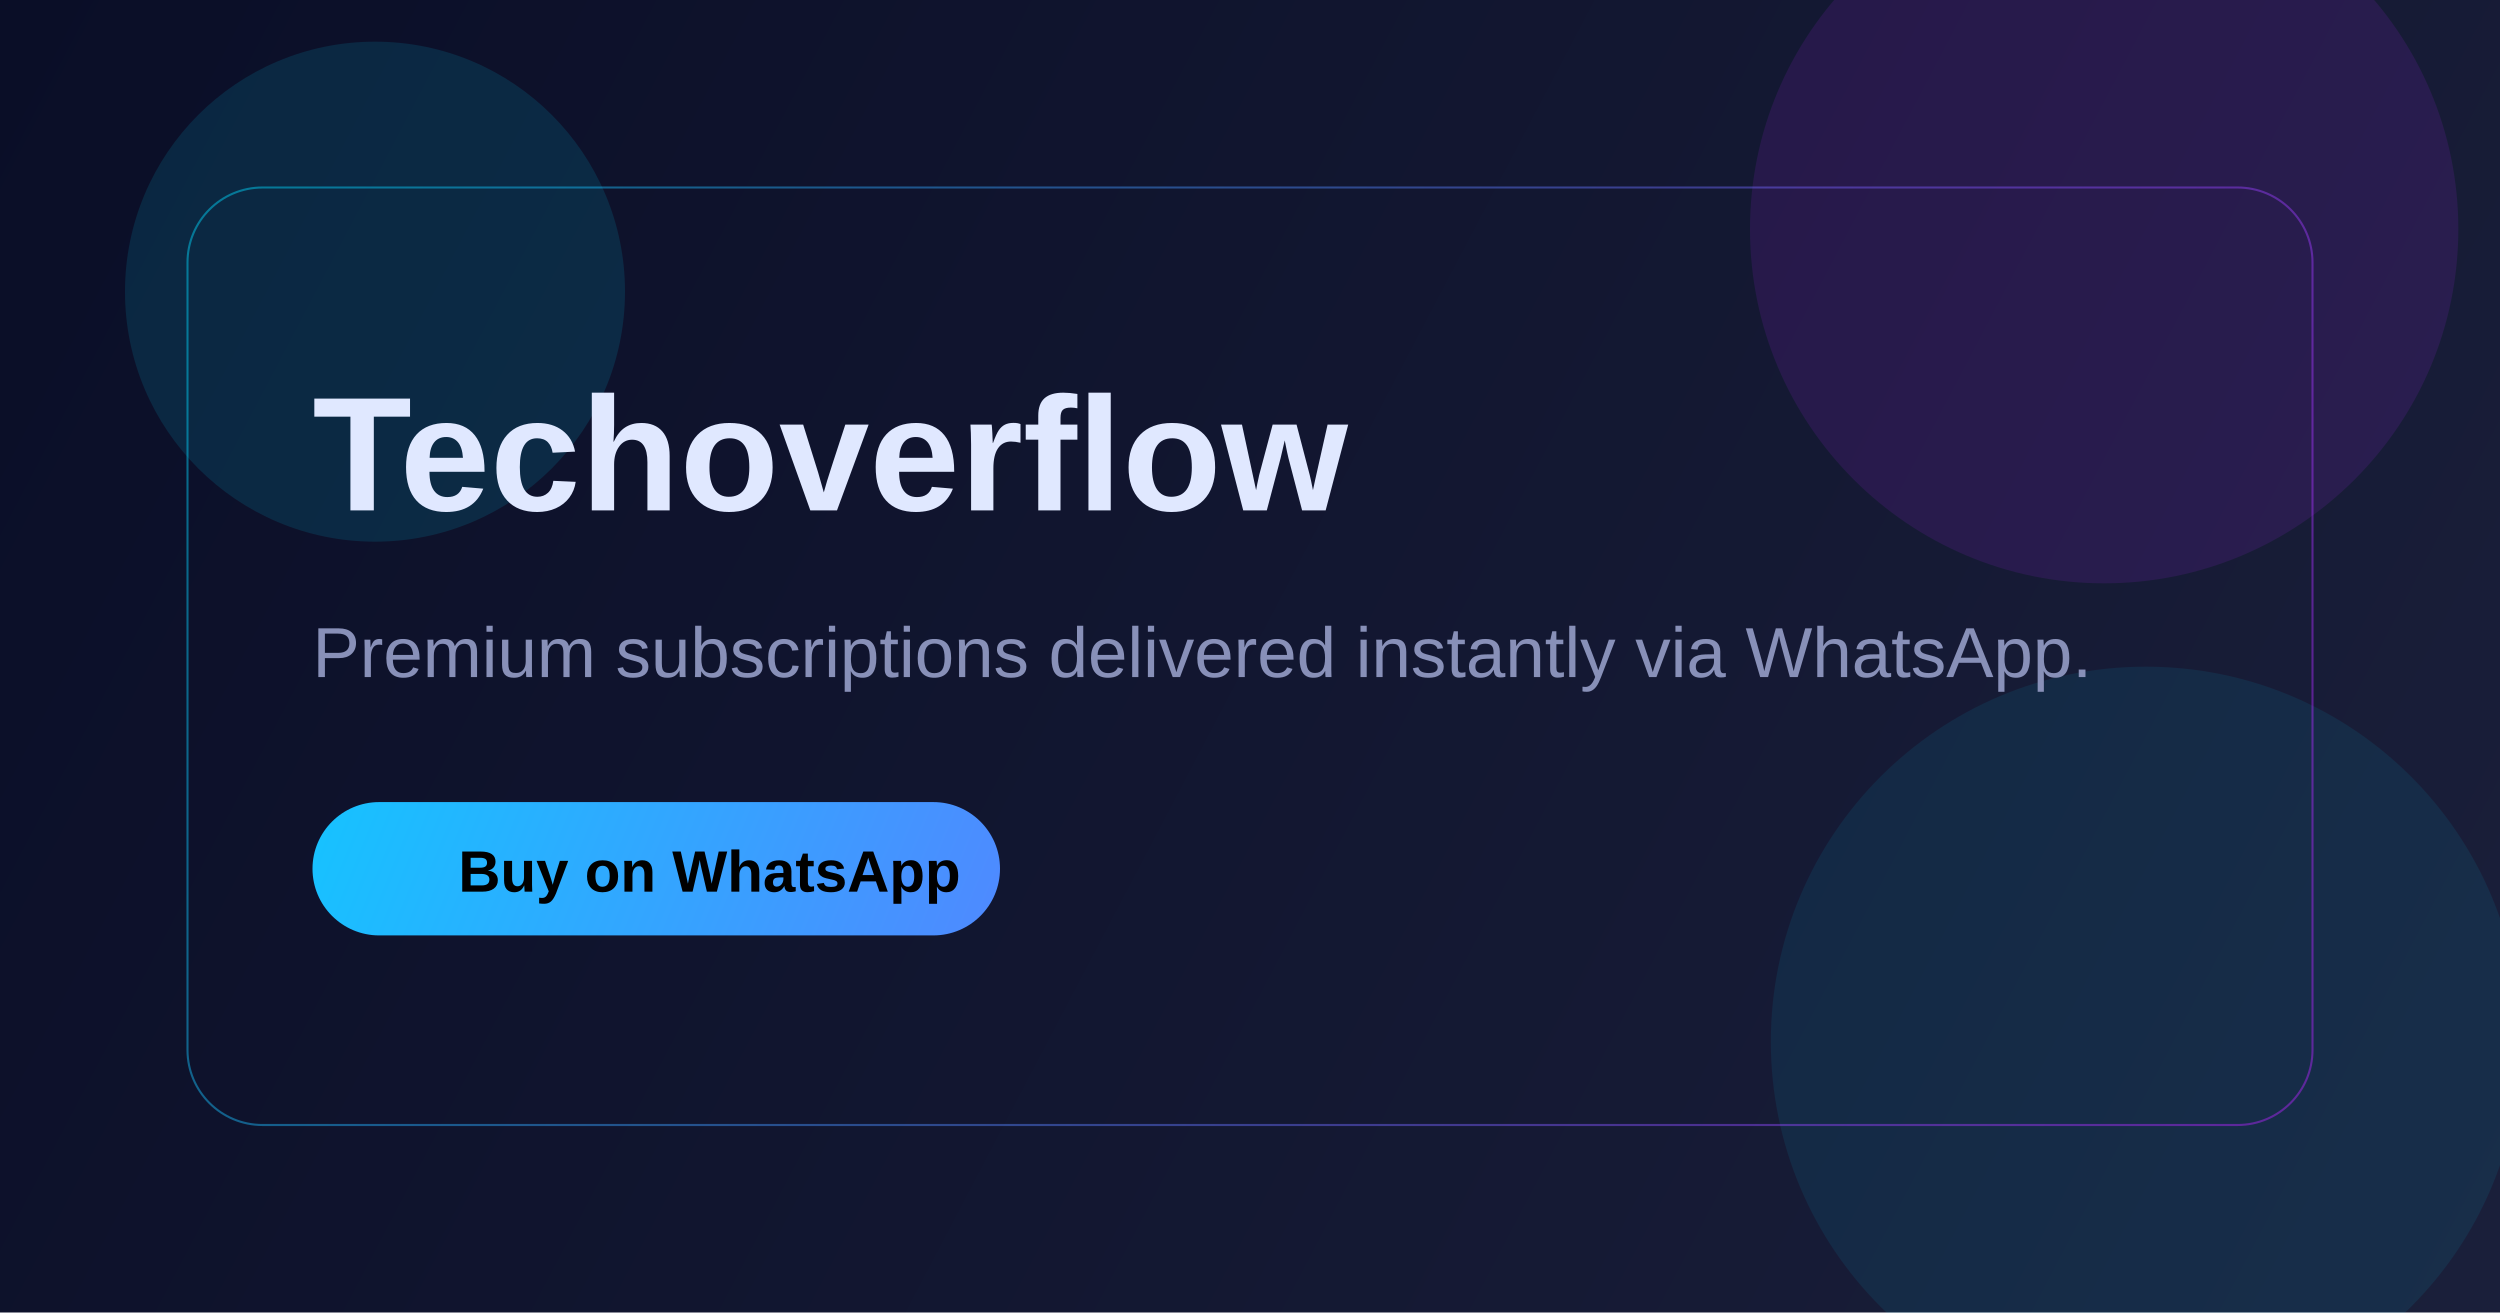
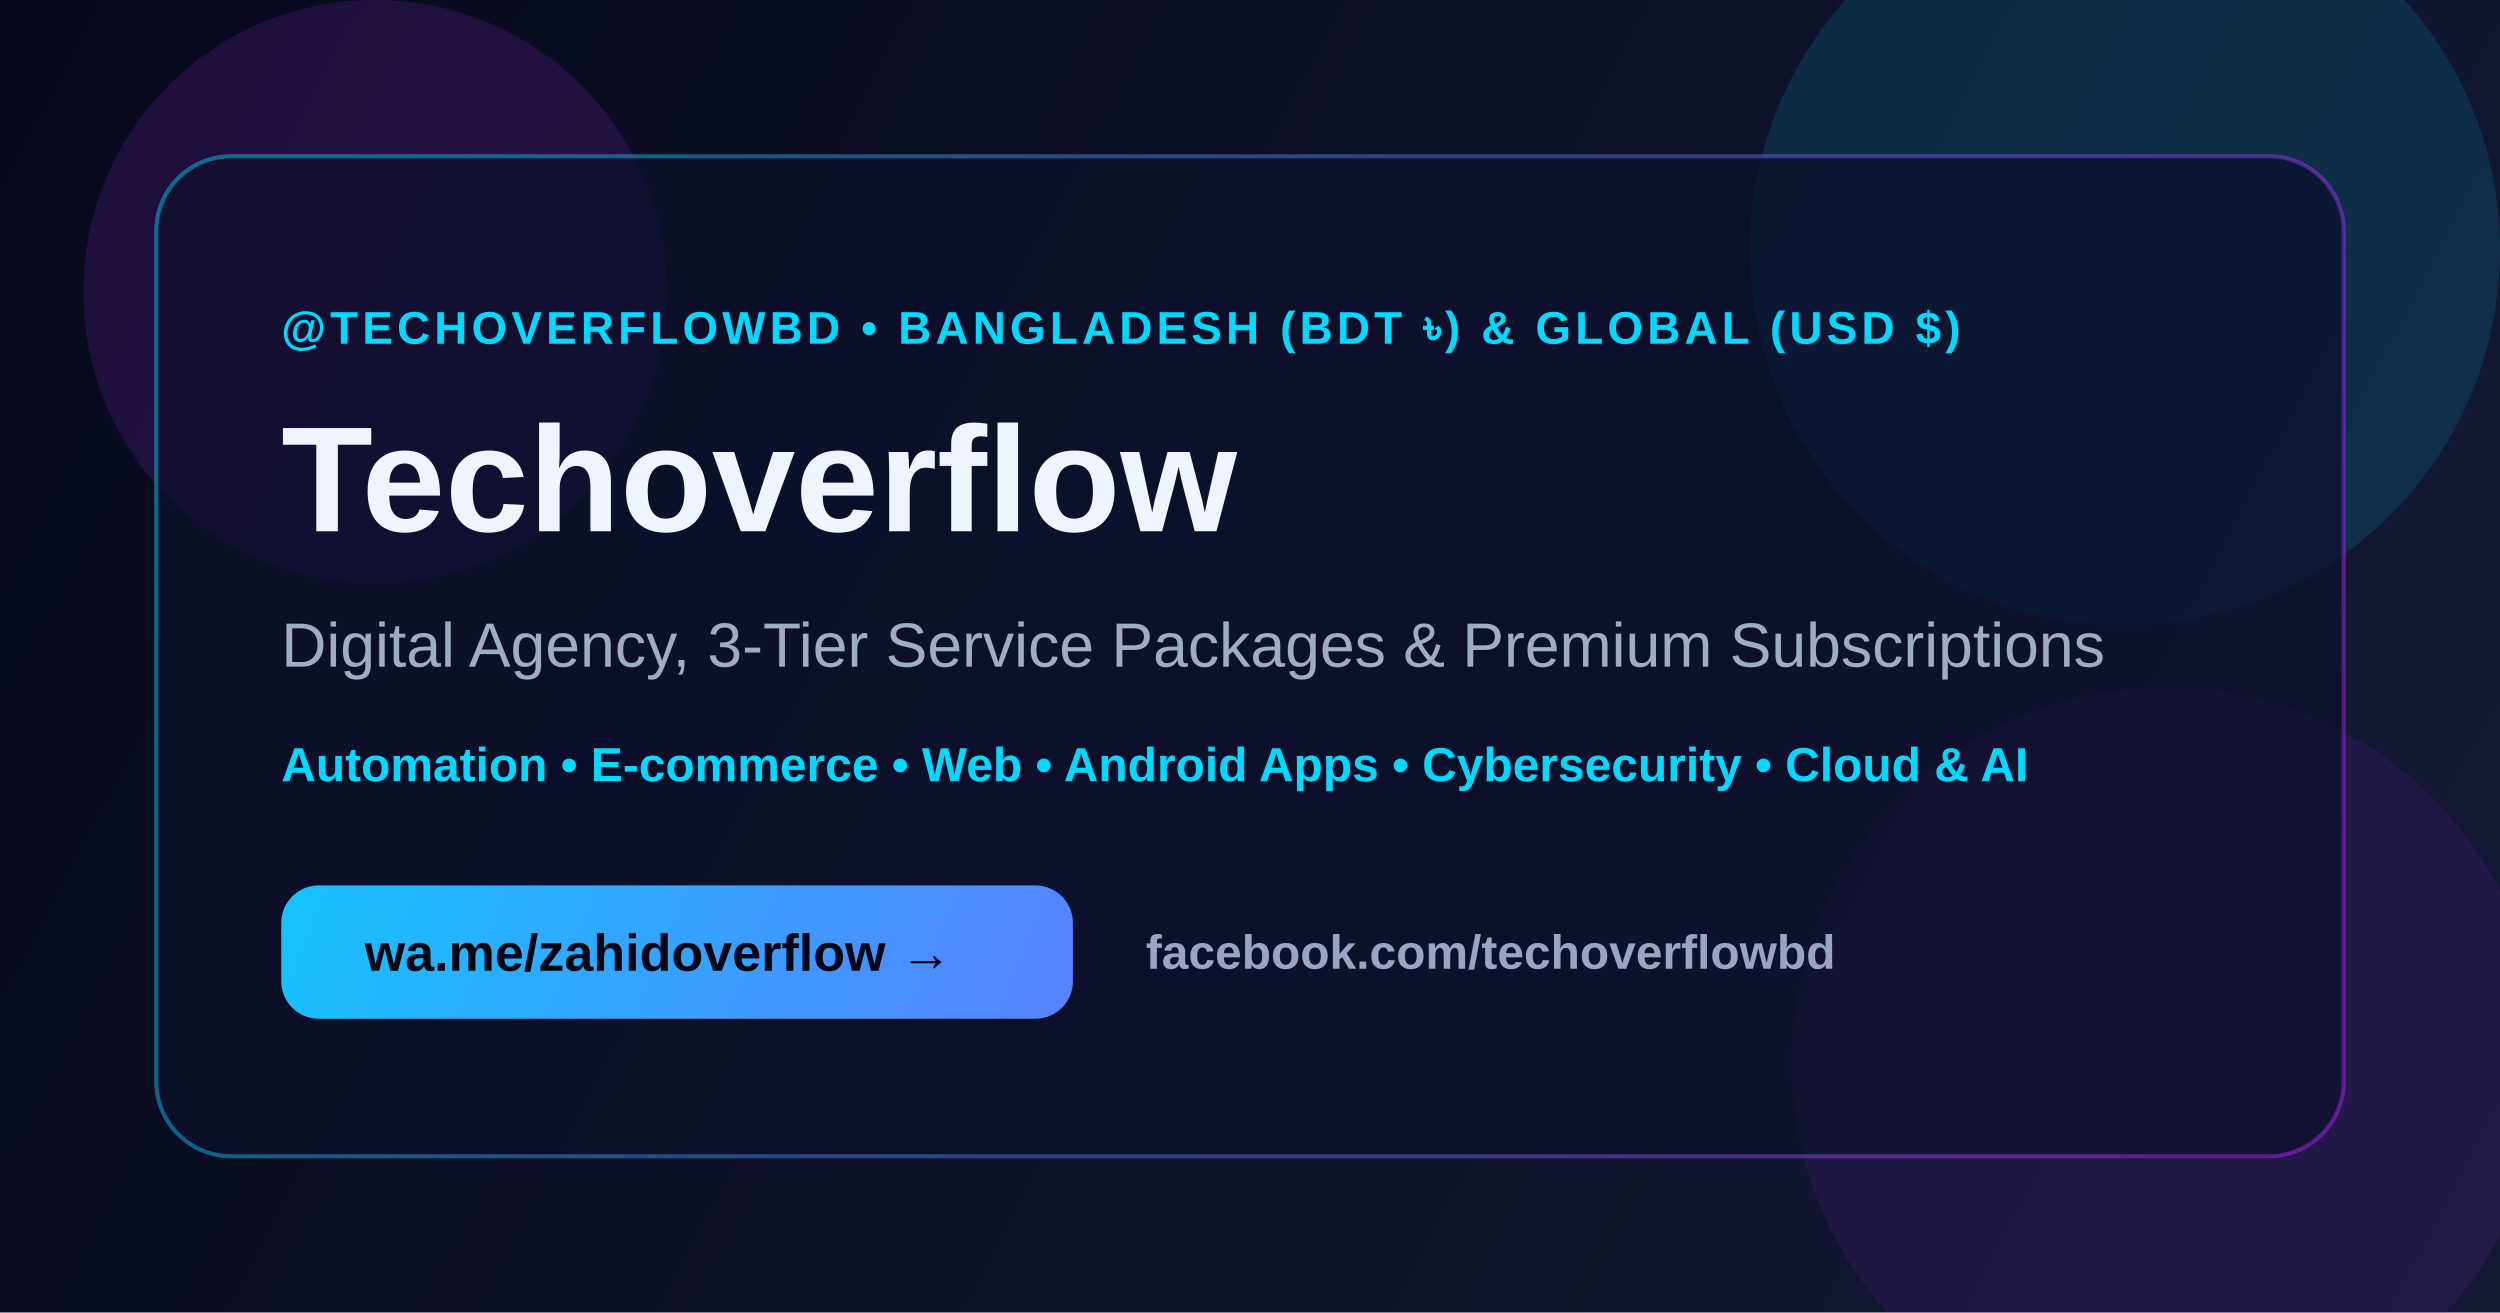
<svg xmlns="http://www.w3.org/2000/svg" width="1200" height="630" viewBox="0 0 1200 630" fill="none">
  <defs>
    <linearGradient id="bg" x1="0" y1="0" x2="1200" y2="630" gradientUnits="userSpaceOnUse">
-       <stop stop-color="#0A0E27" />
-       <stop offset="1" stop-color="#1A1F3A" />
+       <stop stop-color="#070A1C" />
+       <stop offset="1" stop-color="#141936" />
    </linearGradient>
    <linearGradient id="accent" x1="120" y1="120" x2="1080" y2="510" gradientUnits="userSpaceOnUse">
      <stop stop-color="#00D9FF" />
      <stop offset="1" stop-color="#B324FF" />
    </linearGradient>
  </defs>
  <rect width="1200" height="630" fill="url(#bg)" />
-   <circle cx="180" cy="140" r="120" fill="#00D9FF" fill-opacity="0.12" />
-   <circle cx="1010" cy="110" r="170" fill="#B324FF" fill-opacity="0.12" />
-   <circle cx="1030" cy="500" r="180" fill="#00D9FF" fill-opacity="0.08" />
-   <rect x="90" y="90" width="1020" height="450" rx="36" stroke="url(#accent)" stroke-opacity="0.45" />
-   <text x="150" y="245" fill="#E0E8FF" font-family="Segoe UI, Arial, sans-serif" font-size="78" font-weight="700">Techoverflow</text>
-   <text x="150" y="325" fill="#8890B8" font-family="Segoe UI, Arial, sans-serif" font-size="34" font-weight="400">Premium subscriptions delivered instantly via WhatsApp.</text>
-   <rect x="150" y="385" width="330" height="64" rx="32" fill="url(#accent)" />
-   <text x="220" y="428" fill="#000000" font-family="Segoe UI, Arial, sans-serif" font-size="28" font-weight="700">Buy on WhatsApp</text>
+   <circle cx="180" cy="140" r="140" fill="#B324FF" fill-opacity="0.14" />
+   <circle cx="1020" cy="120" r="180" fill="#00D9FF" fill-opacity="0.12" />
+   <circle cx="1040" cy="510" r="180" fill="#B324FF" fill-opacity="0.1" />
+   <rect x="75" y="75" width="1050" height="480" rx="36" fill="#0C112B" fill-opacity="0.7" stroke="url(#accent)" stroke-opacity="0.45" stroke-width="2" />
+   <text x="135" y="165" fill="#00D9FF" font-family="Segoe UI, Arial, sans-serif" font-size="22" font-weight="700" letter-spacing="2">@TECHOVERFLOWBD • BANGLADESH (BDT ৳) &amp; GLOBAL (USD $)</text>
+   <text x="135" y="255" fill="#F0F4FF" font-family="Segoe UI, Arial, sans-serif" font-size="72" font-weight="800">Techoverflow</text>
+   <text x="135" y="320" fill="#A0ABC8" font-family="Segoe UI, Arial, sans-serif" font-size="30" font-weight="500">Digital Agency, 3-Tier Service Packages &amp; Premium Subscriptions</text>
+   <text x="135" y="375" fill="#00D9FF" font-family="Segoe UI, Arial, sans-serif" font-size="23" font-weight="600">Automation • E-commerce • Web • Android Apps • Cybersecurity • Cloud &amp; AI</text>
+   <rect x="135" y="425" width="380" height="64" rx="18" fill="url(#accent)" />
+   <text x="175" y="466" fill="#050714" font-family="Segoe UI, Arial, sans-serif" font-size="25" font-weight="800">wa.me/zahidoverflow →</text>
+   <text x="550" y="465" fill="#9AA4C4" font-family="Segoe UI, Arial, sans-serif" font-size="23" font-weight="600">facebook.com/techoverflowbd</text>
</svg>
